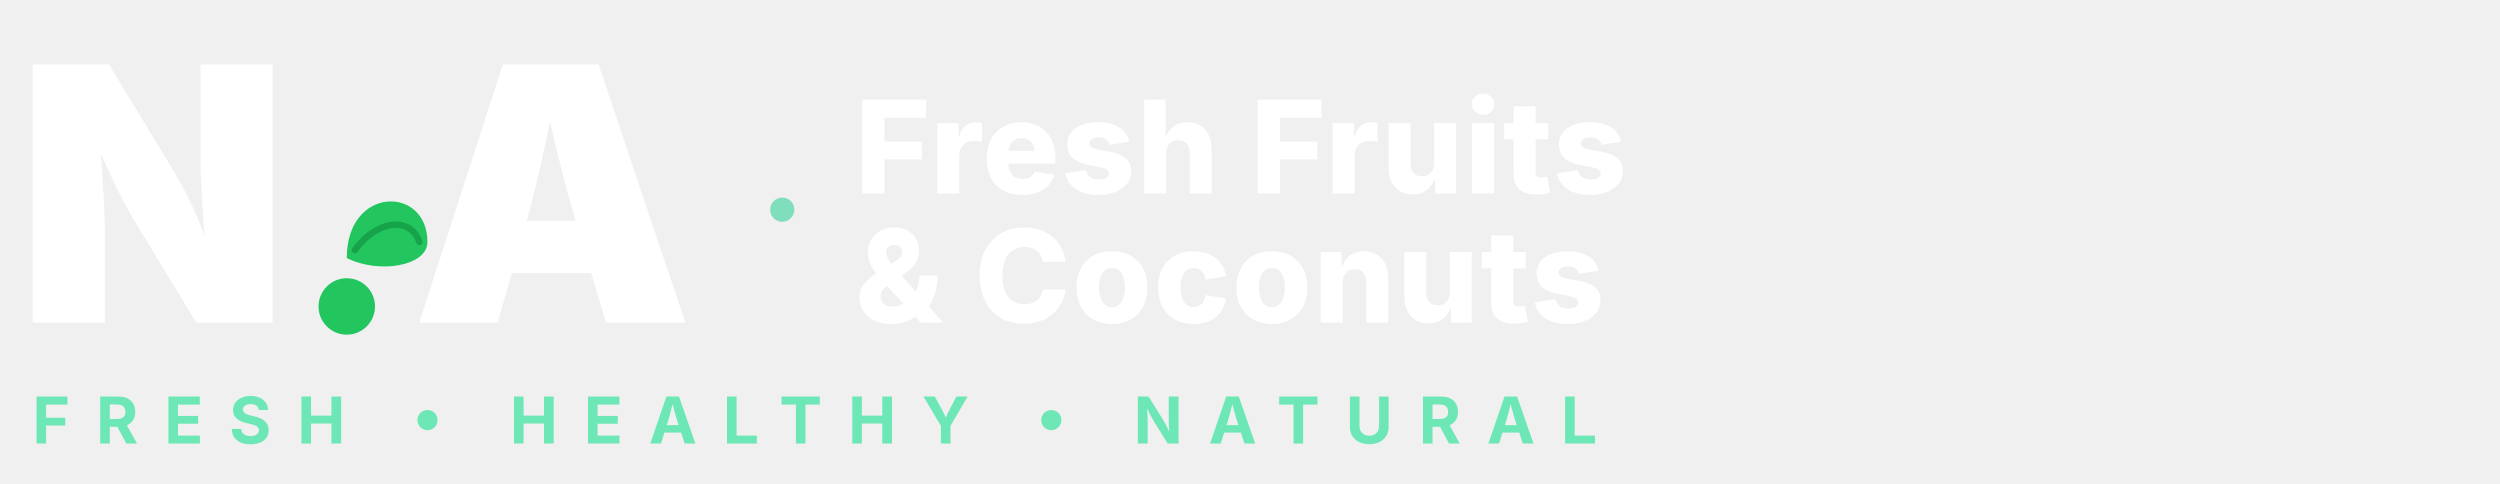
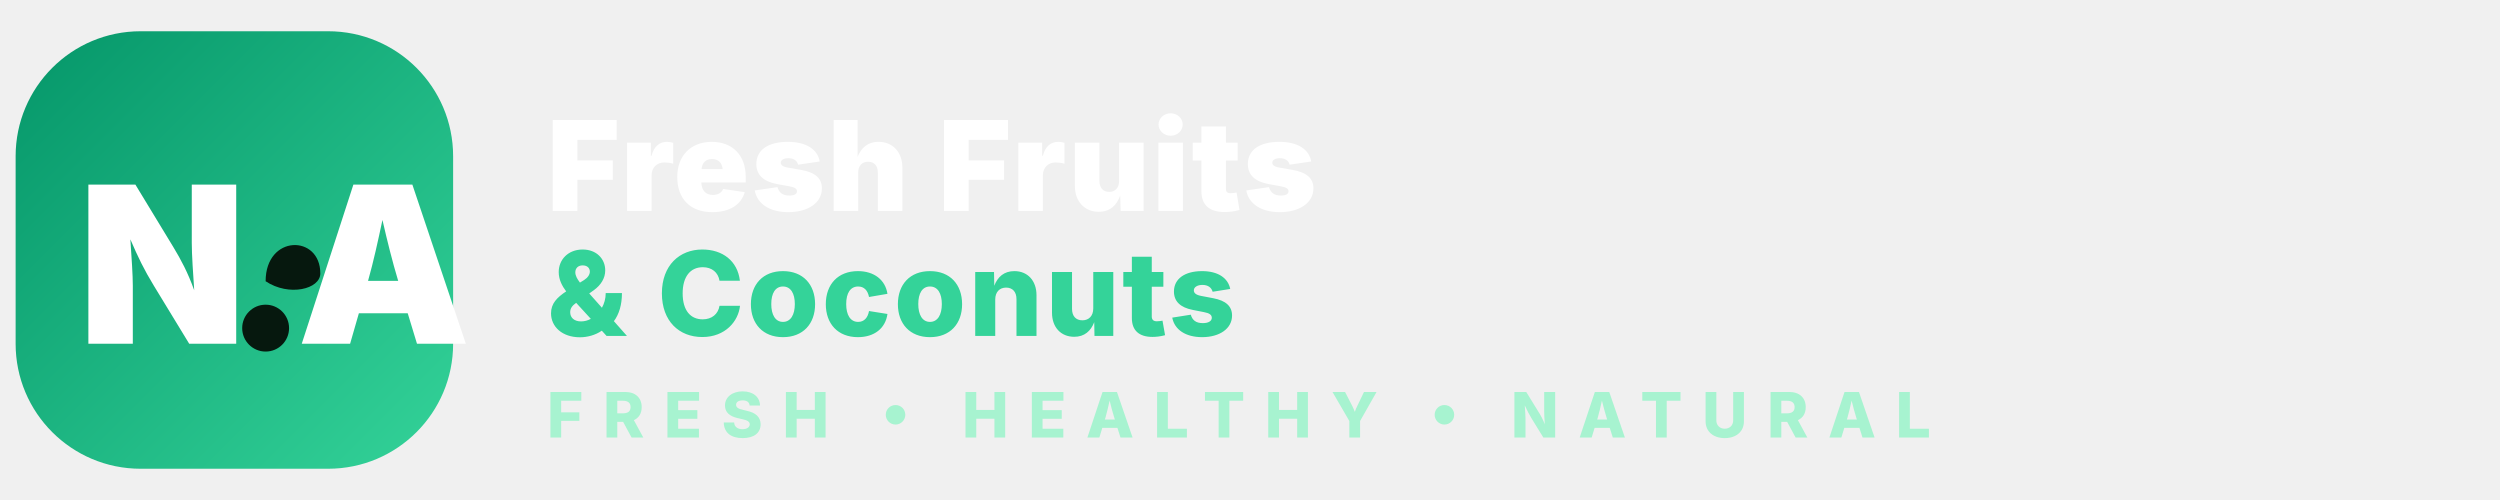
- <svg xmlns="http://www.w3.org/2000/svg" viewBox="0 0 310 60" width="310" height="60" fill="none">
-   <g>
-     <text x="2" y="40" font-family="'Plus Jakarta Sans', system-ui, -apple-system, sans-serif" font-size="44" font-weight="900" fill="#ffffff" letter-spacing="-1">N</text>
-     <circle cx="43" cy="38" r="3.5" fill="#22c55e" />
-     <path d="M43 32 C43 23, 53 23, 53 30 C53 33, 47 34, 43 32 Z" fill="#22c55e" />
-     <path d="M44 31 C47 27, 51 27, 52 30" stroke="#16a34a" stroke-width="0.8" stroke-linecap="round" fill="none" />
-     <text x="51" y="40" font-family="'Plus Jakarta Sans', system-ui, -apple-system, sans-serif" font-size="44" font-weight="900" fill="#ffffff" letter-spacing="-1">A</text>
+ <svg xmlns="http://www.w3.org/2000/svg" viewBox="0 0 320 64" width="320" height="64" fill="none">
+   <rect x="2" y="4" width="56" height="56" rx="16" fill="url(#brandGrad)" />
+   <defs>
+     <linearGradient id="brandGrad" x1="0%" y1="0%" x2="100%" y2="100%">
+       <stop offset="0%" stop-color="#059669" />
+       <stop offset="100%" stop-color="#34d399" />
+     </linearGradient>
+   </defs>
+   <text x="10" y="44" font-family="'Plus Jakarta Sans', system-ui, -apple-system, sans-serif" font-size="28" font-weight="900" fill="#ffffff" letter-spacing="-1">N</text>
+   <circle cx="34" cy="42" r="3" fill="#06180e" />
+   <path d="M34 36 C34 30, 41 30, 41 35 C41 37, 37 38, 34 36 Z" fill="#06180e" />
+   <text x="38" y="44" font-family="'Plus Jakarta Sans', system-ui, -apple-system, sans-serif" font-size="28" font-weight="900" fill="#ffffff" letter-spacing="-1">A</text>
+   <g fill="#ffffff">
+     <text x="70" y="27" font-family="'Plus Jakarta Sans', system-ui, -apple-system, sans-serif" font-size="16" font-weight="900" letter-spacing="0.3">Fresh Fruits</text>
+     <text x="70" y="43" font-family="'Plus Jakarta Sans', system-ui, -apple-system, sans-serif" font-size="15" font-weight="800" fill="#34d399" letter-spacing="0.3">&amp; Coconuts</text>
  </g>
-   <circle cx="97" cy="26" r="1.5" fill="#34d399" opacity="0.6" />
-   <g fill="#ffffff">
-     <text x="106" y="24" font-family="'Plus Jakarta Sans', system-ui, -apple-system, sans-serif" font-size="16" font-weight="800" letter-spacing="0.2">Fresh Fruits</text>
-     <text x="106" y="40" font-family="'Plus Jakarta Sans', system-ui, -apple-system, sans-serif" font-size="16" font-weight="800" letter-spacing="0.2">&amp; Coconuts</text>
-   </g>
-   <text x="4" y="55" font-family="'Plus Jakarta Sans', system-ui, -apple-system, sans-serif" font-size="8" font-weight="700" fill="#6ee7b7" letter-spacing="3.2">FRESH • HEALTHY • NATURAL</text>
+   <text x="70" y="56" font-family="'Plus Jakarta Sans', system-ui, -apple-system, sans-serif" font-size="8" font-weight="800" fill="#a7f3d0" letter-spacing="2.5">FRESH • HEALTHY • NATURAL</text>
</svg>
